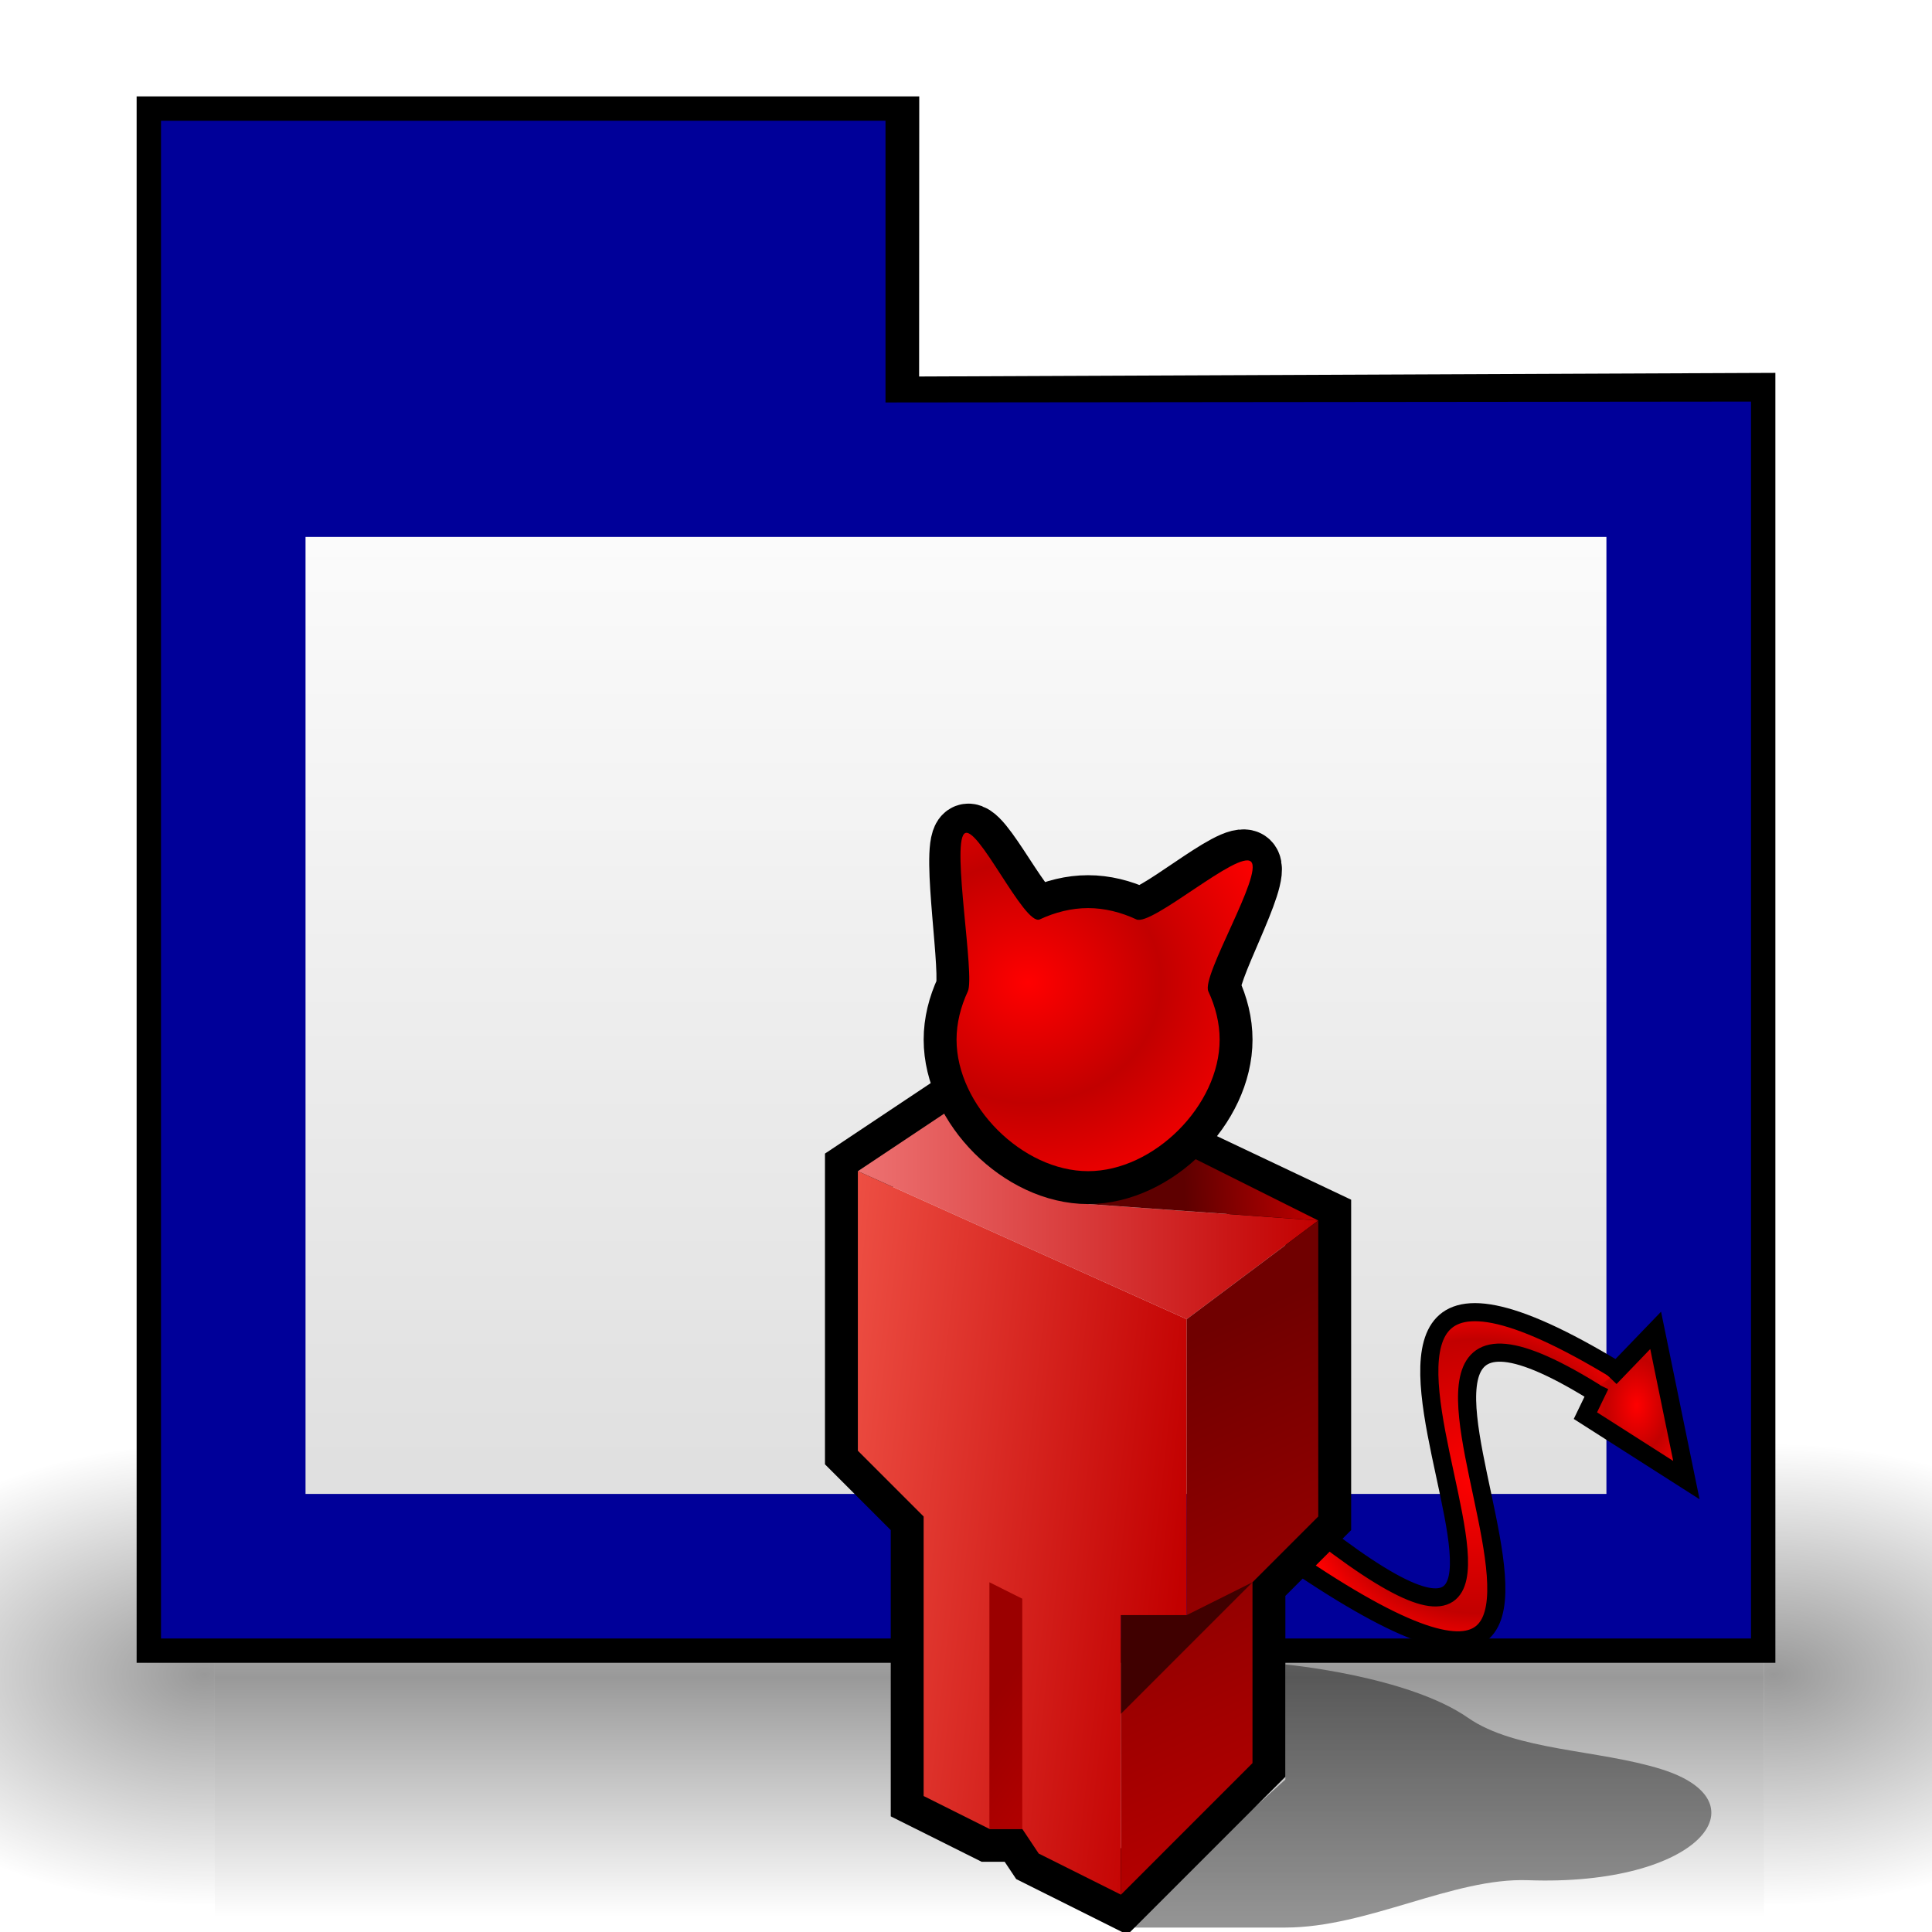
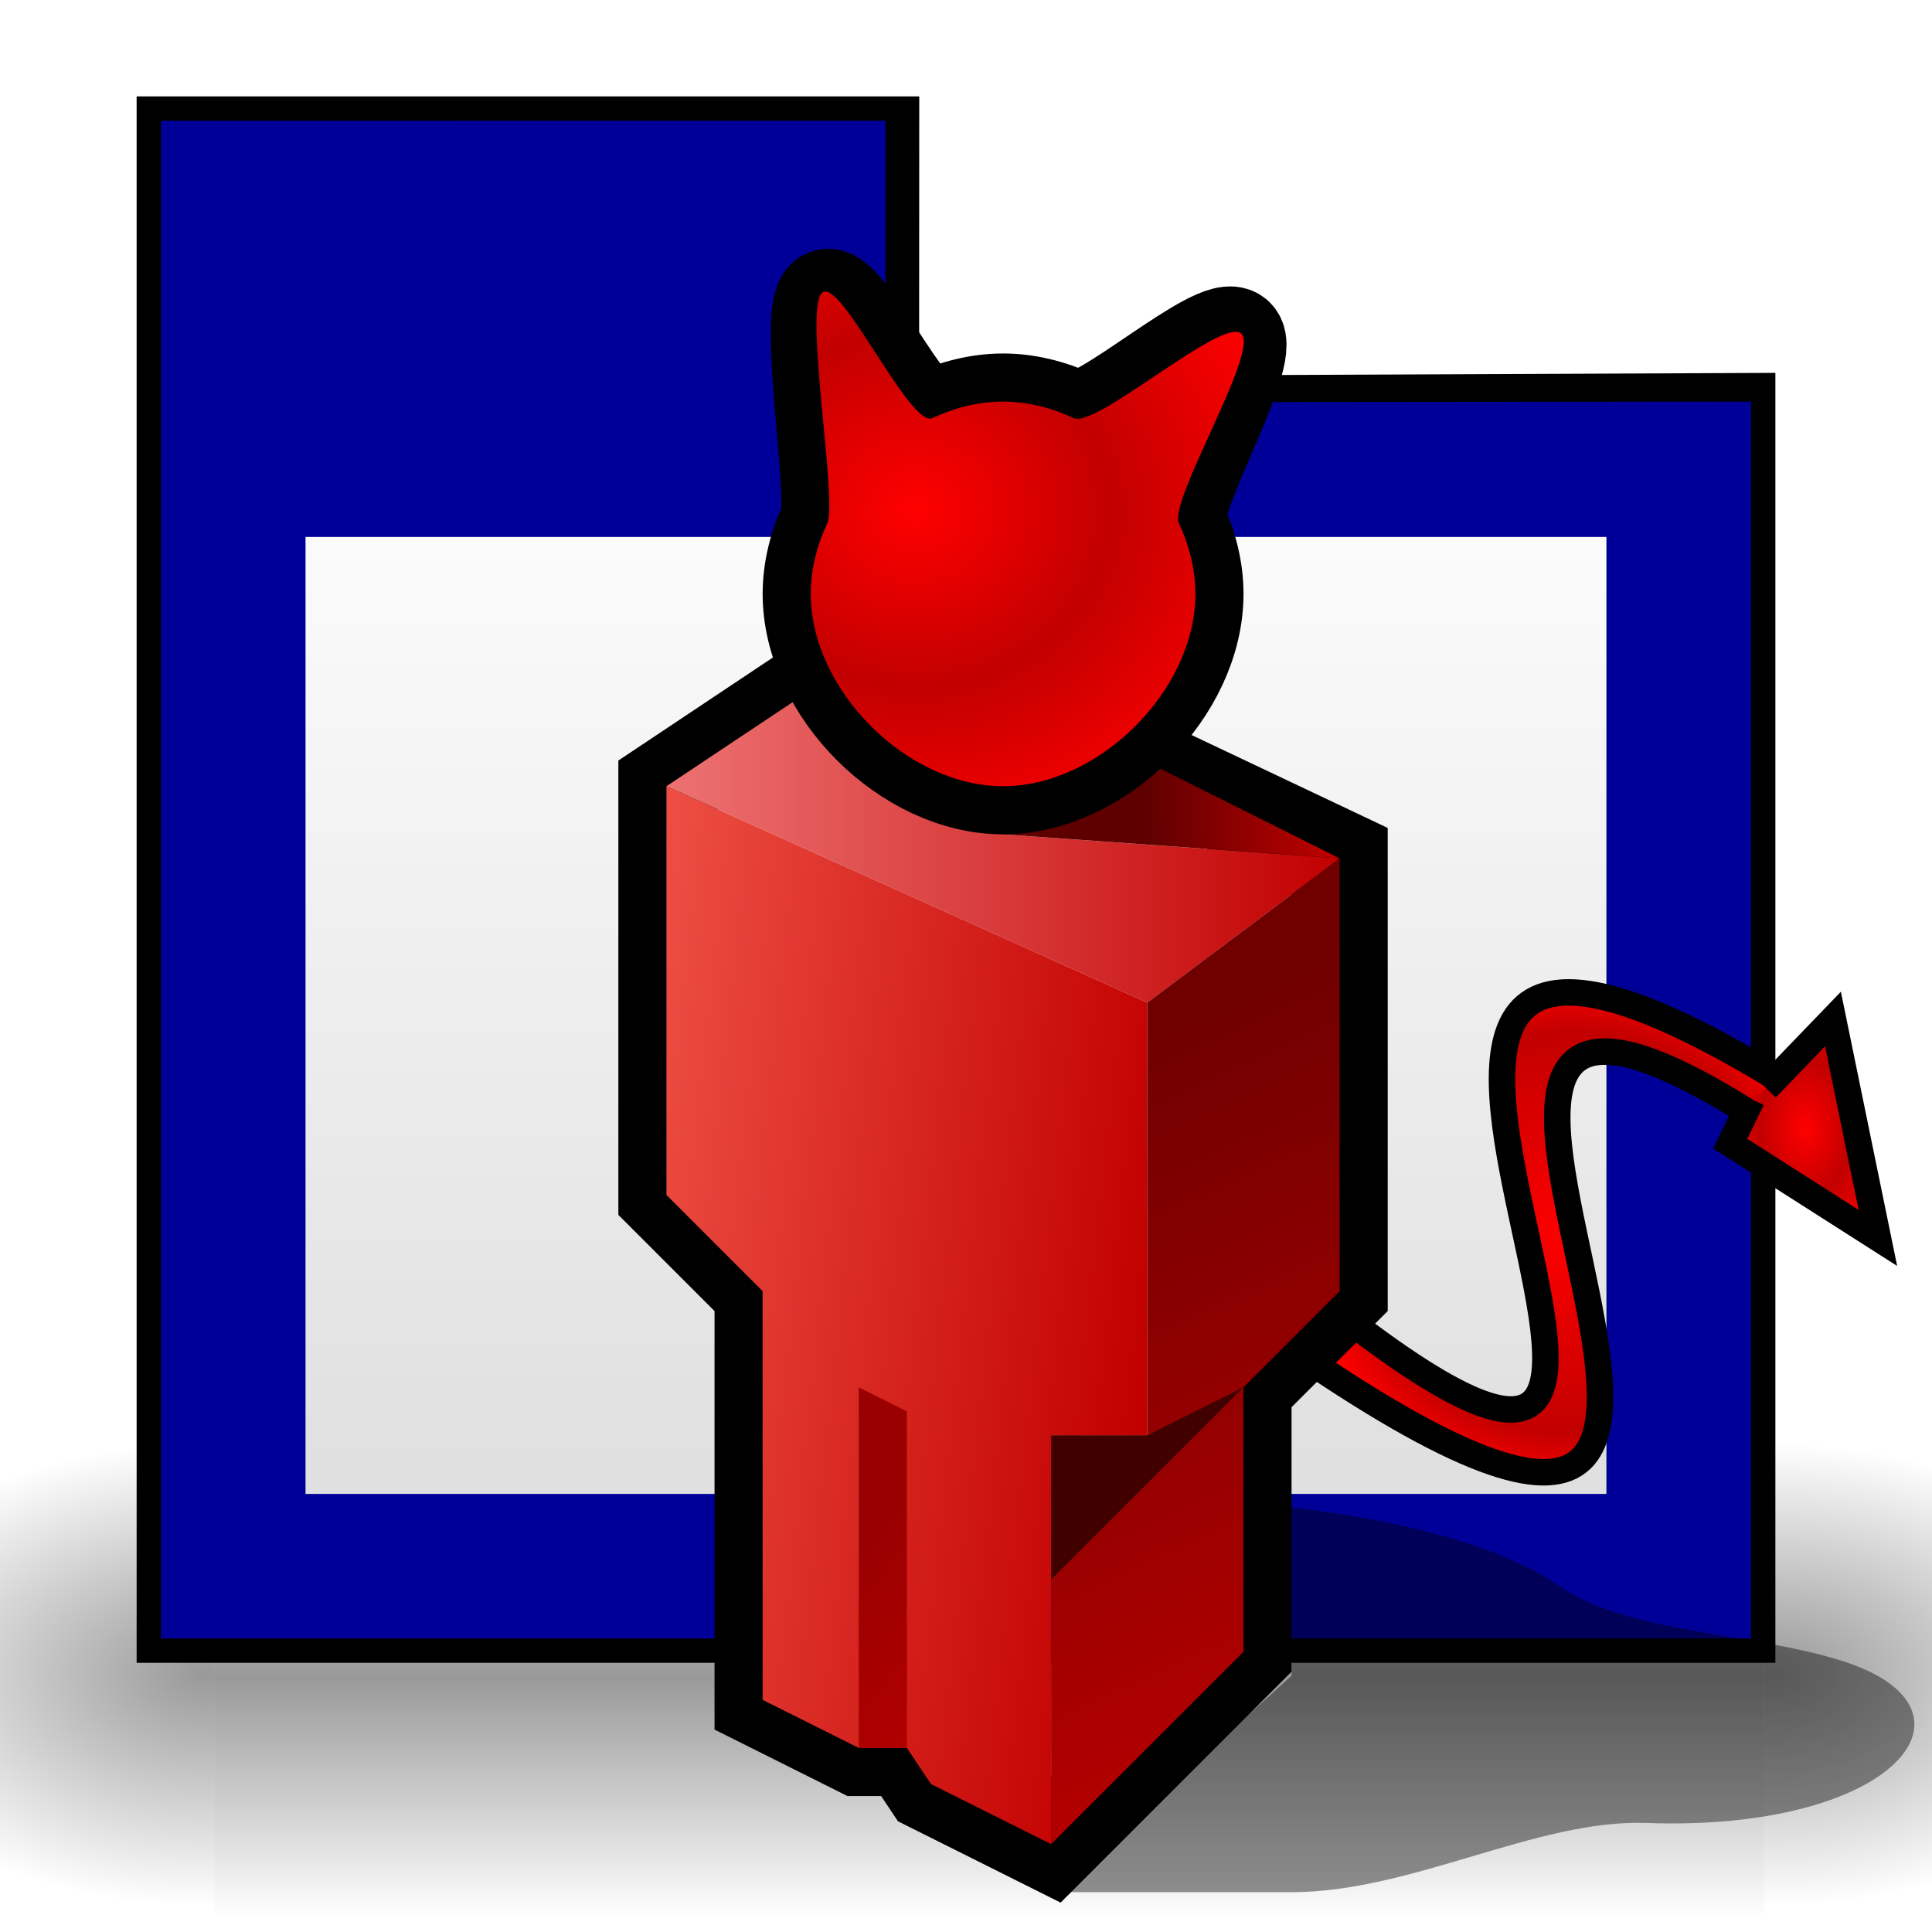
<svg xmlns="http://www.w3.org/2000/svg" xmlns:xlink="http://www.w3.org/1999/xlink" version="1.0" x="0" y="0" width="48" height="48" id="svg11300">
  <defs id="defs3">
    <linearGradient id="linearGradient2905">
      <stop style="stop-color:#729fcf;stop-opacity:1;" offset="0" id="stop2907" />
      <stop style="stop-color:#729fcf;stop-opacity:0;" offset="1" id="stop2909" />
    </linearGradient>
    <linearGradient id="linearGradient2897">
      <stop style="stop-color:#204a87;stop-opacity:1;" offset="0" id="stop2899" />
      <stop style="stop-color:#204a87;stop-opacity:0;" offset="1" id="stop2901" />
    </linearGradient>
    <linearGradient id="linearGradient2889">
      <stop style="stop-color:white;stop-opacity:1;" offset="0" id="stop2891" />
      <stop style="stop-color:white;stop-opacity:0;" offset="1" id="stop2893" />
    </linearGradient>
    <radialGradient xlink:href="#linearGradient5060" id="radialGradient5031" gradientUnits="userSpaceOnUse" gradientTransform="matrix(-2.774389,0,0,1.969706,112.7623,-872.8854)" cx="605.714" cy="486.648" fx="605.714" fy="486.648" r="117.143" />
    <linearGradient id="linearGradient5060">
      <stop style="stop-color:black;stop-opacity:1;" offset="0" id="stop5062" />
      <stop style="stop-color:black;stop-opacity:0;" offset="1" id="stop5064" />
    </linearGradient>
    <radialGradient xlink:href="#linearGradient5060" id="radialGradient5029" gradientUnits="userSpaceOnUse" gradientTransform="matrix(2.774389,0,0,1.969706,-1891.633,-872.8854)" cx="605.714" cy="486.648" fx="605.714" fy="486.648" r="117.143" />
    <linearGradient id="linearGradient5048">
      <stop style="stop-color:black;stop-opacity:0;" offset="0" id="stop5050" />
      <stop id="stop5056" offset="0.5" style="stop-color:black;stop-opacity:1;" />
      <stop style="stop-color:black;stop-opacity:0;" offset="1" id="stop5052" />
    </linearGradient>
    <linearGradient xlink:href="#linearGradient5048" id="linearGradient5027" gradientUnits="userSpaceOnUse" gradientTransform="matrix(2.774389,0,0,1.969706,-1892.179,-872.8854)" x1="302.857" y1="366.648" x2="302.857" y2="609.505" />
    <linearGradient id="linearGradient4816">
      <stop style="stop-color:#204a87;stop-opacity:1" offset="0" id="stop4818" />
      <stop style="stop-color:#204a87;stop-opacity:0" offset="1" id="stop4820" />
    </linearGradient>
    <linearGradient id="linearGradient3832">
      <stop style="stop-color:#ffffff;stop-opacity:1" offset="0" id="stop3834" />
      <stop style="stop-color:#e0e0e0;stop-opacity:1" offset="1" id="stop3836" />
    </linearGradient>
    <linearGradient xlink:href="#linearGradient3832" id="linearGradient2267" gradientUnits="userSpaceOnUse" gradientTransform="matrix(1.181102,0,0,1.133215,-2.996059,16.44342)" x1="17.881" y1="11.073" x2="17.881" y2="21.768" />
    <linearGradient xlink:href="#linearGradient5048" id="linearGradient1983" gradientUnits="userSpaceOnUse" gradientTransform="matrix(2.774389,0,0,1.969706,-1892.179,-872.8854)" x1="302.857" y1="366.648" x2="302.857" y2="609.505" />
    <radialGradient xlink:href="#linearGradient5060" id="radialGradient1985" gradientUnits="userSpaceOnUse" gradientTransform="matrix(2.774389,0,0,1.969706,-1891.633,-872.8854)" cx="605.714" cy="486.648" fx="605.714" fy="486.648" r="117.143" />
    <radialGradient xlink:href="#linearGradient5060" id="radialGradient1987" gradientUnits="userSpaceOnUse" gradientTransform="matrix(-2.774389,0,0,1.969706,112.7623,-872.8854)" cx="605.714" cy="486.648" fx="605.714" fy="486.648" r="117.143" />
    <linearGradient xlink:href="#linearGradient3832" id="linearGradient1989" gradientUnits="userSpaceOnUse" gradientTransform="matrix(1.181102,0,0,1.133215,7.003941,8.44342)" x1="17.881" y1="11.073" x2="17.881" y2="21.768" />
    <linearGradient xlink:href="#linearGradient4816" id="linearGradient1991" gradientUnits="userSpaceOnUse" gradientTransform="matrix(1.116479,0,0,1.28466,8.186833,8.33649)" x1="13.051" y1="11.354" x2="13.051" y2="5.617" />
    <linearGradient xlink:href="#linearGradient2889" id="linearGradient2895" x1="24.75" y1="13.984" x2="41.969" y2="13.984" gradientUnits="userSpaceOnUse" />
    <linearGradient xlink:href="#linearGradient2897" id="linearGradient2903" x1="35.101" y1="12.376" x2="43.349" y2="4.438" gradientUnits="userSpaceOnUse" gradientTransform="matrix(-0.6522778,0.75798,-0.75798,-0.6522778,70.96447,-1.234695)" />
    <linearGradient xlink:href="#linearGradient2905" id="linearGradient2911" x1="35.101" y1="12.376" x2="43.349" y2="4.438" gradientUnits="userSpaceOnUse" gradientTransform="matrix(-0.6522778,0.75798,-0.75798,-0.6522778,70.96447,-1.234695)" />
    <linearGradient xlink:href="#linearGradient3832" id="linearGradient3641" gradientUnits="userSpaceOnUse" gradientTransform="matrix(1.181102,0,0,1.133215,7.003941,8.44342)" x1="17.881" y1="11.073" x2="17.881" y2="21.768" />
    <linearGradient xlink:href="#linearGradient5048" id="linearGradient3742" gradientUnits="userSpaceOnUse" gradientTransform="matrix(2.774389,0,0,1.969706,-1892.179,-872.8854)" x1="302.857" y1="366.648" x2="302.857" y2="609.505" />
    <radialGradient xlink:href="#linearGradient5060" id="radialGradient3744" gradientUnits="userSpaceOnUse" gradientTransform="matrix(2.774389,0,0,1.969706,-1891.633,-872.8854)" cx="605.714" cy="486.648" fx="605.714" fy="486.648" r="117.143" />
    <radialGradient xlink:href="#linearGradient5060" id="radialGradient3746" gradientUnits="userSpaceOnUse" gradientTransform="matrix(-2.774389,0,0,1.969706,112.7623,-872.8854)" cx="605.714" cy="486.648" fx="605.714" fy="486.648" r="117.143" />
    <linearGradient xlink:href="#linearGradient3832" id="linearGradient3748" gradientUnits="userSpaceOnUse" gradientTransform="matrix(1.181102,0,0,1.133215,-2.996059,16.44342)" x1="17.881" y1="11.073" x2="17.881" y2="21.768" />
    <linearGradient xlink:href="#linearGradient5048" id="linearGradient2878" gradientUnits="userSpaceOnUse" gradientTransform="matrix(2.774389,0,0,1.969706,-1892.179,-872.8854)" x1="302.857" y1="366.648" x2="302.857" y2="609.505" />
    <radialGradient xlink:href="#linearGradient5060" id="radialGradient2880" gradientUnits="userSpaceOnUse" gradientTransform="matrix(2.774389,0,0,1.969706,-1891.633,-872.8854)" cx="605.714" cy="486.648" fx="605.714" fy="486.648" r="117.143" />
    <radialGradient xlink:href="#linearGradient5060" id="radialGradient2882" gradientUnits="userSpaceOnUse" gradientTransform="matrix(-2.774389,0,0,1.969706,112.7623,-872.8854)" cx="605.714" cy="486.648" fx="605.714" fy="486.648" r="117.143" />
    <linearGradient xlink:href="#linearGradient3832" id="linearGradient2884" gradientUnits="userSpaceOnUse" gradientTransform="matrix(1.181102,0,0,1.133215,-2.996059,16.44342)" x1="17.881" y1="11.073" x2="17.881" y2="21.768" />
    <linearGradient xlink:href="#linearGradient3832" id="linearGradient3818" gradientUnits="userSpaceOnUse" gradientTransform="matrix(1.429798,0,0,1.371828,4.590421,9.721204)" x1="17.881" y1="11.073" x2="17.881" y2="21.768" />
    <linearGradient xlink:href="#linearGradient5048" id="linearGradient3824" gradientUnits="userSpaceOnUse" gradientTransform="matrix(2.774389,0,0,1.969706,-1892.179,-872.8854)" x1="302.857" y1="366.648" x2="302.857" y2="609.505" />
    <radialGradient xlink:href="#linearGradient5060" id="radialGradient3826" gradientUnits="userSpaceOnUse" gradientTransform="matrix(2.774389,0,0,1.969706,-1891.633,-872.8854)" cx="605.714" cy="486.648" fx="605.714" fy="486.648" r="117.143" />
    <radialGradient xlink:href="#linearGradient5060" id="radialGradient3828" gradientUnits="userSpaceOnUse" gradientTransform="matrix(-2.774389,0,0,1.969706,112.7623,-872.8854)" cx="605.714" cy="486.648" fx="605.714" fy="486.648" r="117.143" />
    <radialGradient xlink:href="#linearGradient5060" id="radialGradient3831" gradientUnits="userSpaceOnUse" gradientTransform="matrix(-0.04759614,0,0,0.02928828,40.48193,28.00312)" cx="605.714" cy="486.648" fx="605.714" fy="486.648" r="117.143" />
    <radialGradient xlink:href="#linearGradient5060" id="radialGradient3834" gradientUnits="userSpaceOnUse" gradientTransform="matrix(0.04759614,0,0,0.02928828,6.095444,28.00312)" cx="605.714" cy="486.648" fx="605.714" fy="486.648" r="117.143" />
    <linearGradient xlink:href="#linearGradient5048" id="linearGradient3837" gradientUnits="userSpaceOnUse" gradientTransform="matrix(0.04759614,0,0,0.02928828,6.086077,28.00312)" x1="302.857" y1="366.648" x2="302.857" y2="609.505" />
    <linearGradient xlink:href="#linearGradient3832" id="linearGradient3847" gradientUnits="userSpaceOnUse" gradientTransform="matrix(1.533013,0,0,1.470858,1.983348,7.1128)" x1="17.881" y1="11.073" x2="17.881" y2="21.768" />
    <linearGradient y2="12.34" x2="95.37" y1="-20.7" x1="70.14" gradientUnits="userSpaceOnUse" id="gradient0">
      <stop id="stop4218" stop-color="#c80505" offset="0" />
      <stop id="stop4220" stop-color="#9d0404" offset="0.49" />
      <stop id="stop4222" stop-color="#b40404" offset="1" />
    </linearGradient>
    <linearGradient y2="22.55" x2="102.64" y1="-7.12" x1="89.68" gradientUnits="userSpaceOnUse" id="gradient1">
      <stop id="stop4229" stop-color="#ff3e3e" offset="0" />
      <stop id="stop4231" stop-color="#f70606" offset="1" />
    </linearGradient>
    <linearGradient y2="3.46" x2="71.47" y1="-23.17" x1="47.25" gradientUnits="userSpaceOnUse" id="gradient2">
      <stop id="stop4236" stop-color="#ff9090" offset="0" />
      <stop id="stop4238" stop-color="#ff7575" offset="1" />
    </linearGradient>
    <linearGradient id="gradient0-1" gradientUnits="userSpaceOnUse" x1="83.05" y1="-5.55" x2="103.7" y2="26.91">
      <stop offset="0" stop-color="#faf9d2" id="stop11" />
      <stop offset="1" stop-color="#dddb8f" id="stop13" />
    </linearGradient>
    <linearGradient id="gradient1-2" gradientUnits="userSpaceOnUse" x1="34.74" y1="6.06" x2="56.81" y2="23.28">
      <stop offset="0" stop-color="#010101" id="stop20" />
      <stop offset="1" stop-color="#807e5d" id="stop22" />
    </linearGradient>
    <linearGradient id="linearGradient7740">
      <stop id="stop7742" offset="0" style="stop-color:#9b0000;stop-opacity:1" />
      <stop id="stop7744" offset="1" style="stop-color:#c20000;stop-opacity:1" />
    </linearGradient>
    <linearGradient spreadMethod="pad" y2="-45.97" x2="75.84" y1="-52.61" x1="54.23" gradientUnits="userSpaceOnUse" id="linearGradient7732" gradientTransform="matrix(0.9077423,0,0,0.9077423,3.409234,5.944491)">
      <stop id="stop7734" stop-color="#c85805" offset="0" style="stop-color:#9b0000;stop-opacity:0" />
      <stop id="stop7736" stop-color="#f06306" offset="1" style="stop-color:#c20000;stop-opacity:1" />
    </linearGradient>
    <linearGradient id="linearGradient7712">
      <stop id="stop7714" offset="0" style="stop-color:#5e0000;stop-opacity:1;" />
      <stop id="stop7716" offset="1" style="stop-color:#c20000;stop-opacity:1" />
    </linearGradient>
    <linearGradient id="linearGradient7702">
      <stop style="stop-color:#ff0000;stop-opacity:1" offset="0" id="stop7704" />
      <stop id="stop7706" offset="0.791" style="stop-color:#c20000;stop-opacity:1" />
      <stop style="stop-color:#ff0000;stop-opacity:1" offset="1" id="stop7708" />
    </linearGradient>
    <linearGradient id="linearGradient7692">
      <stop id="stop7694" offset="0" style="stop-color:#700000;stop-opacity:1;" />
      <stop id="stop7696" offset="1" style="stop-color:#c20000;stop-opacity:1" />
    </linearGradient>
    <linearGradient y2="-45.97" x2="75.84" y1="-52.61" x1="54.23" gradientUnits="userSpaceOnUse" id="linearGradient7686" gradientTransform="matrix(0.9077423,0,0,0.9077423,3.409234,5.944491)">
      <stop id="stop7688" stop-color="#c85805" offset="0" style="stop-color:#700000;stop-opacity:1" />
      <stop id="stop7690" stop-color="#f06306" offset="1" style="stop-color:#c20000;stop-opacity:1" />
    </linearGradient>
    <linearGradient id="linearGradient7676">
      <stop id="stop7678" offset="0" style="stop-color:#ff6f5f;stop-opacity:1" />
      <stop id="stop7680" offset="1" style="stop-color:#c20000;stop-opacity:1" />
    </linearGradient>
    <linearGradient id="linearGradient7666">
      <stop id="stop7668" offset="0" style="stop-color:#ed7272;stop-opacity:1" />
      <stop id="stop7670" offset="1" style="stop-color:#c20000;stop-opacity:1" />
    </linearGradient>
    <linearGradient gradientTransform="matrix(0.9077423,0,0,0.9077423,3.409234,5.944491)" id="gradient0-3" gradientUnits="userSpaceOnUse" x1="73.74" y1="-57.07" x2="116.61" y2="-8.05">
      <stop style="stop-color:#ff6f5f;stop-opacity:1" offset="0" stop-color="#ffdb97" id="stop11-6" />
      <stop style="stop-color:#c20000;stop-opacity:1" offset="1" stop-color="#fcaf29" id="stop13-7" />
    </linearGradient>
    <linearGradient gradientTransform="matrix(0.9077423,0,0,0.9077423,3.409234,5.944491)" id="gradient1-5" gradientUnits="userSpaceOnUse" x1="-43.97" y1="-33.98" x2="-24.83" y2="-51.95">
      <stop style="stop-color:#ed7272;stop-opacity:1" offset="0" stop-color="#fff7ea" id="stop18" />
      <stop style="stop-color:#c20000;stop-opacity:1" offset="0.996" stop-color="#fdd17b" id="stop20-3" />
    </linearGradient>
    <linearGradient gradientTransform="matrix(0.9077423,0,0,0.9077423,3.409234,5.944491)" id="gradient3" gradientUnits="userSpaceOnUse" x1="28.92" y1="-64" x2="39.07" y2="-64">
      <stop style="stop-color:#5e0000;stop-opacity:1" offset="0" stop-color="#c85804" id="stop34" />
      <stop style="stop-color:#c20000;stop-opacity:1" offset="1" stop-color="#dc952f" id="stop36" />
    </linearGradient>
    <radialGradient id="gradient4" gradientUnits="userSpaceOnUse" cx="0" cy="0" r="64" gradientTransform="matrix(0.214318,0,0,0.210687,23.9469,11.73135)">
      <stop style="stop-color:#ff0000;stop-opacity:1" offset="0" stop-color="#f2f2f2" id="stop43" />
      <stop style="stop-color:#c20000;stop-opacity:1" offset="1" stop-color="#bca184" id="stop45" />
      <stop style="stop-color:#ff0000;stop-opacity:1" offset="0.674" stop-color="#7d7a7a" id="stop47" />
    </radialGradient>
    <radialGradient gradientUnits="userSpaceOnUse" gradientTransform="matrix(1,0,0,1.490865,0,-17.28744)" r="3.473" fy="35.218" fx="57.296" cy="35.218" cx="57.296" id="radialGradient9108" xlink:href="#Cabeza-7" />
    <radialGradient gradientUnits="userSpaceOnUse" gradientTransform="matrix(1,0,0,0.9416091,0,2.284701)" r="10.151" fy="39.128" fx="48.437" cy="39.128" cx="48.437" id="radialGradient9116" xlink:href="#linearGradient7702" />
    <radialGradient gradientUnits="userSpaceOnUse" gradientTransform="matrix(1.799259,0,0,1.630871,-18.93343,-7.700512)" r="8.175" fy="11.991" fx="23.689" cy="11.991" cx="23.689" id="radialGradient7576" xlink:href="#Cabeza-7" />
    <linearGradient id="Cabeza-7">
      <stop id="stop7570" offset="0" style="stop-color:#ff0000;stop-opacity:1" />
      <stop style="stop-color:#c20000;stop-opacity:1" offset="0.5" id="stop7584" />
      <stop id="stop7572" offset="1" style="stop-color:#ff0000;stop-opacity:1" />
    </linearGradient>
    <linearGradient gradientUnits="userSpaceOnUse" y2="23.645" x2="39.719" y1="23.645" x1="14.302" id="linearGradient7672" xlink:href="#linearGradient7666" />
    <linearGradient gradientUnits="userSpaceOnUse" y2="42.254" x2="32.457" y1="39.108" x1="4.017" id="linearGradient7682" xlink:href="#linearGradient7676" />
    <linearGradient gradientUnits="userSpaceOnUse" y2="62.129" x2="42.744" y1="32.968" x1="29.431" id="linearGradient7698" xlink:href="#linearGradient7692" />
    <linearGradient gradientUnits="userSpaceOnUse" y2="23.192" x2="39.719" y1="23.555" x1="32.335" id="linearGradient7718" xlink:href="#linearGradient7712" />
    <linearGradient gradientUnits="userSpaceOnUse" y2="57.231" x2="29.309" y1="51.785" x1="21.564" id="linearGradient7746" xlink:href="#linearGradient7740" />
  </defs>
  <g id="g3849" transform="matrix(1.674724,0,0,1.674724,-14.42197,-29.16441)">
    <rect y="38.742" x="11.798" height="7.113" width="22.982" id="rect4173" style="opacity:0.402;color:#000000;fill:url(#linearGradient3837);fill-opacity:1;fill-rule:nonzero;stroke:none;stroke-width:1;marker:none;visibility:visible;display:inline;overflow:visible" />
    <path id="path5058" d="m 34.78,38.742 c 0,0 0,7.112 0,7.112 2.451,0.013 5.926,-1.594 5.926,-3.557 0,-1.963 -2.735,-3.556 -5.926,-3.556 z" style="opacity:0.402;color:#000000;fill:url(#radialGradient3834);fill-opacity:1;fill-rule:nonzero;stroke:none;stroke-width:1;marker:none;visibility:visible;display:inline;overflow:visible" />
    <path style="opacity:0.402;color:#000000;fill:url(#radialGradient3831);fill-opacity:1;fill-rule:nonzero;stroke:none;stroke-width:1;marker:none;visibility:visible;display:inline;overflow:visible" d="m 11.798,38.742 c 0,0 0,7.112 0,7.112 -2.451,0.013 -5.926,-1.594 -5.926,-3.557 0,-1.963 2.735,-3.556 5.926,-3.556 z" id="path5018" />
    <path id="rect3818" d="m 11,19.206 10.887,0 -0.002,4.157 12.703,-0.054 0,18.412 -23.588,0 z" style="color:#000000;fill:url(#linearGradient3847);fill-opacity:1;fill-rule:evenodd;stroke:#000000;stroke-width:0.723;stroke-linecap:butt;stroke-linejoin:miter;stroke-miterlimit:4;stroke-opacity:1;stroke-dashoffset:0;marker:none;visibility:visible;display:inline;overflow:visible" />
    <path id="rect3839" d="m 11,19.206 0,22.516 23.588,0 0,-18.35 -12.84,0.013 0,-4.18 z m 2.144,6.174 19.299,0 0,14.197 -19.299,0 z" style="fill:#000099;fill-opacity:1;fill-rule:evenodd;stroke:none" />
  </g>
-   <g style="color-interpolation:linearRGB" id="g7666" transform="matrix(0.4500386,0,0,0.4500386,14.87683,19.06898)">
+   <g style="color-interpolation:linearRGB" id="g7666" transform="matrix(0.6580338,0,0,0.6580338,7.146459,4.870592)">
    <g id="g7750">
      <path style="fill:url(#radialGradient9116);fill-opacity:1;fill-rule:evenodd;stroke:#000000;stroke-width:1px;stroke-linecap:butt;stroke-linejoin:miter;stroke-opacity:1" d="m 38.923,41.555 c 21.55,17.254 -7.796,-24.643 19.135,-7.101 l -0.212,1.957 C 34.235,19.624 63.649,60.788 38.799,44.134 Z" id="path7606" />
-       <path id="path6" d="m 28.826,64.04 c 0,0 4.539,0 9.077,0 4.539,0 9.259,-2.76 13.389,-2.614 9.413,0.345 13.162,-4.312 7.371,-6.127 -3.477,-1.089 -8.052,-1.017 -10.666,-2.832 -3.331,-2.324 -10.094,-2.95 -10.094,-2.95 l 0,6.354 -9.077,8.17 z" style="fill:#010101;fill-opacity:0.424" />
-       <path id="path8" d="m 14.302,22.284 0,15.432 3.631,3.631 0,15.432 3.631,1.815 1.815,0 0.908,1.362 4.539,2.269 7.262,-7.262 0,-9.985 3.631,-3.631 0,-16.339 -17.247,-8.17 -8.17,5.446 z" style="fill:none;stroke:#000000;stroke-width:3.631" />
-       <path id="path15" d="m 14.302,22.284 0,15.432 3.631,3.631 0,15.432 3.631,1.815 1.815,0 0.908,1.362 4.539,2.269 0,-15.432 3.631,0 0,-16.339 -18.155,-8.17 z" style="fill:url(#linearGradient7682);fill-opacity:1" />
-       <path id="path22" d="m 14.302,22.284 18.155,8.17 7.262,-5.446 -12.708,-0.908 5.437,-2.732 -9.976,-4.53 -8.17,5.446 z" style="fill:url(#linearGradient7672);fill-opacity:1" />
-       <path id="path29" d="m 32.457,46.793 -3.631,0 0,15.432 7.262,-7.262 0,-9.985 3.631,-3.631 0,-16.339 -7.262,5.446 0,16.339 z" style="fill:url(#linearGradient7698);fill-opacity:1" />
-       <path id="path31" d="m 28.826,46.793 0,5.446 7.262,-7.262 -3.631,1.815 -3.631,0 z" style="fill:#400000;fill-opacity:1" />
-       <path id="path38" d="m 27.011,24.099 12.708,0.908 -7.262,-3.631 -5.446,2.723 z" style="fill:url(#linearGradient7718);fill-opacity:1" />
+       <path id="path6" d="m 28.826,64.04 c 0,0 4.539,0 9.077,0 4.539,0 9.259,-2.76 13.389,-2.614 9.413,0.345 13.162,-4.312 7.371,-6.127 -3.477,-1.089 -8.052,-1.017 -10.666,-2.832 -3.331,-2.324 -10.094,-2.95 -10.094,-2.95 v 6.354 z" style="fill:#010101;fill-opacity:0.423" />
+       <path id="path8" d="M 14.302,22.284 V 37.715 l 3.631,3.631 v 15.432 l 3.631,1.815 h 1.815 l 0.908,1.362 4.539,2.269 7.262,-7.262 v -9.985 l 3.631,-3.631 V 25.007 l -17.247,-8.17 z" style="fill:none;stroke:#000000;stroke-width:3.631" />
+       <path id="path15" d="M 14.302,22.284 V 37.715 l 3.631,3.631 v 15.432 l 3.631,1.815 h 1.815 l 0.908,1.362 4.539,2.269 V 46.793 h 3.631 V 30.454 Z" style="fill:url(#linearGradient7682);fill-opacity:1" />
+       <path id="path22" d="m 14.302,22.284 18.155,8.17 7.262,-5.446 -12.708,-0.908 5.437,-2.732 -9.976,-4.53 z" style="fill:url(#linearGradient7672);fill-opacity:1" />
+       <path id="path29" d="m 32.457,46.793 h -3.631 v 15.432 l 7.262,-7.262 v -9.985 l 3.631,-3.631 V 25.007 l -7.262,5.446 z" style="fill:url(#linearGradient7698);fill-opacity:1" />
+       <path id="path31" d="m 28.826,46.793 v 5.446 l 7.262,-7.262 -3.631,1.815 z" style="fill:#400000;fill-opacity:1" />
+       <path id="path38" d="m 27.011,24.099 12.708,0.908 -7.262,-3.631 z" style="fill:url(#linearGradient7718);fill-opacity:1" />
      <path id="path40" d="m 27.011,7.76 c -0.908,0 -1.815,0.227 -2.666,0.624 -0.851,0.397 -3.392,-5.199 -4.072,-4.518 -0.681,0.681 0.498,7.639 0.101,8.49 -0.397,0.851 -0.624,1.759 -0.624,2.666 0,3.631 3.631,7.262 7.262,7.262 3.631,0 7.262,-3.631 7.262,-7.262 0,-0.908 -0.227,-1.815 -0.624,-2.666 C 33.251,11.504 36.485,5.985 35.804,5.304 35.123,4.623 30.528,8.781 29.677,8.384 28.826,7.987 27.918,7.76 27.011,7.76 Z" style="fill:none;stroke:#000000;stroke-width:3.631" />
-       <path id="path56" d="m 21.564,58.594 1.815,0 0,-12.708 -1.815,-0.908 0,13.616 z" style="fill:url(#linearGradient7746);fill-opacity:1" />
+       <path id="path56" d="m 21.564,58.594 h 1.815 V 45.885 l -1.815,-0.908 z" style="fill:url(#linearGradient7746);fill-opacity:1" />
      <path style="fill:url(#radialGradient9108);fill-opacity:1;fill-rule:evenodd;stroke:#000000;stroke-width:1px;stroke-linecap:butt;stroke-linejoin:miter;stroke-opacity:1" d="m 55.277,34.102 -0.81,1.678 5.574,3.558 -1.696,-8.266 -2.52,2.616" id="path7608" />
      <path style="fill:url(#radialGradient7576);fill-opacity:1" d="m 27.011,7.76 c -0.908,0 -1.815,0.227 -2.666,0.624 -0.851,0.397 -3.494,-5.405 -4.175,-4.724 -0.681,0.681 0.601,7.844 0.204,8.695 -0.397,0.851 -0.624,1.759 -0.624,2.666 0,3.631 3.631,7.262 7.262,7.262 3.631,0 7.262,-3.631 7.262,-7.262 0,-0.908 -0.227,-1.815 -0.624,-2.666 C 33.251,11.504 36.69,5.882 36.01,5.201 35.329,4.52 30.528,8.781 29.677,8.384 28.826,7.987 27.918,7.76 27.011,7.76 Z" id="path7552" />
    </g>
  </g>
</svg>
